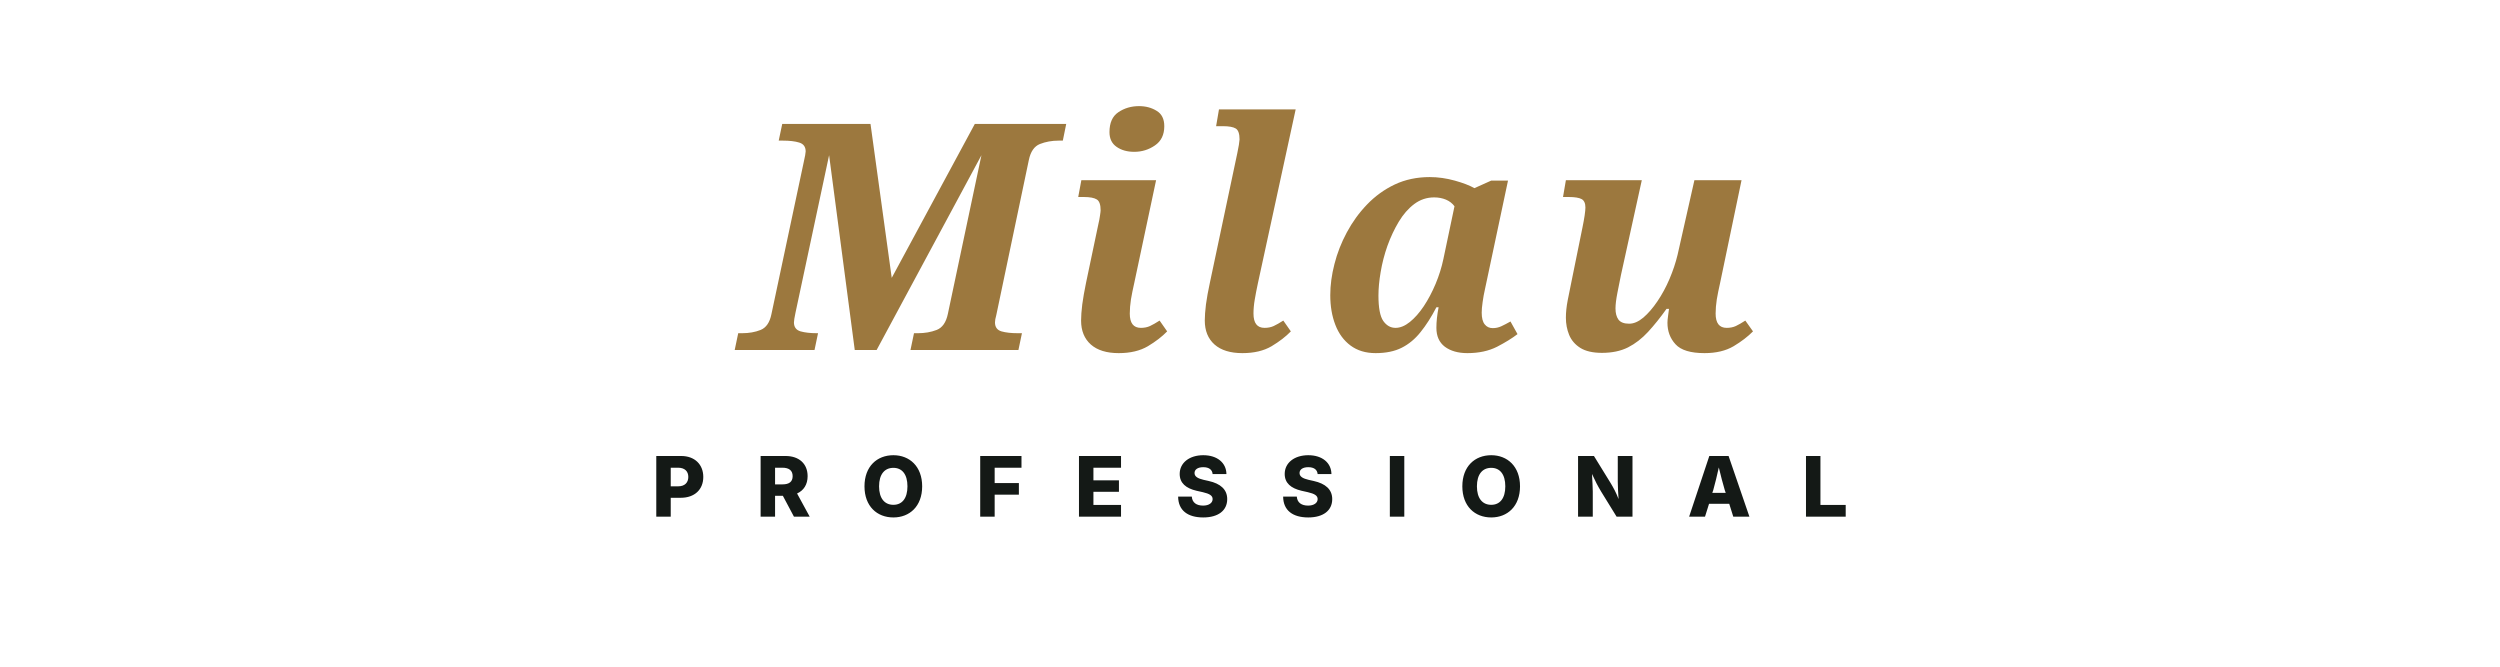
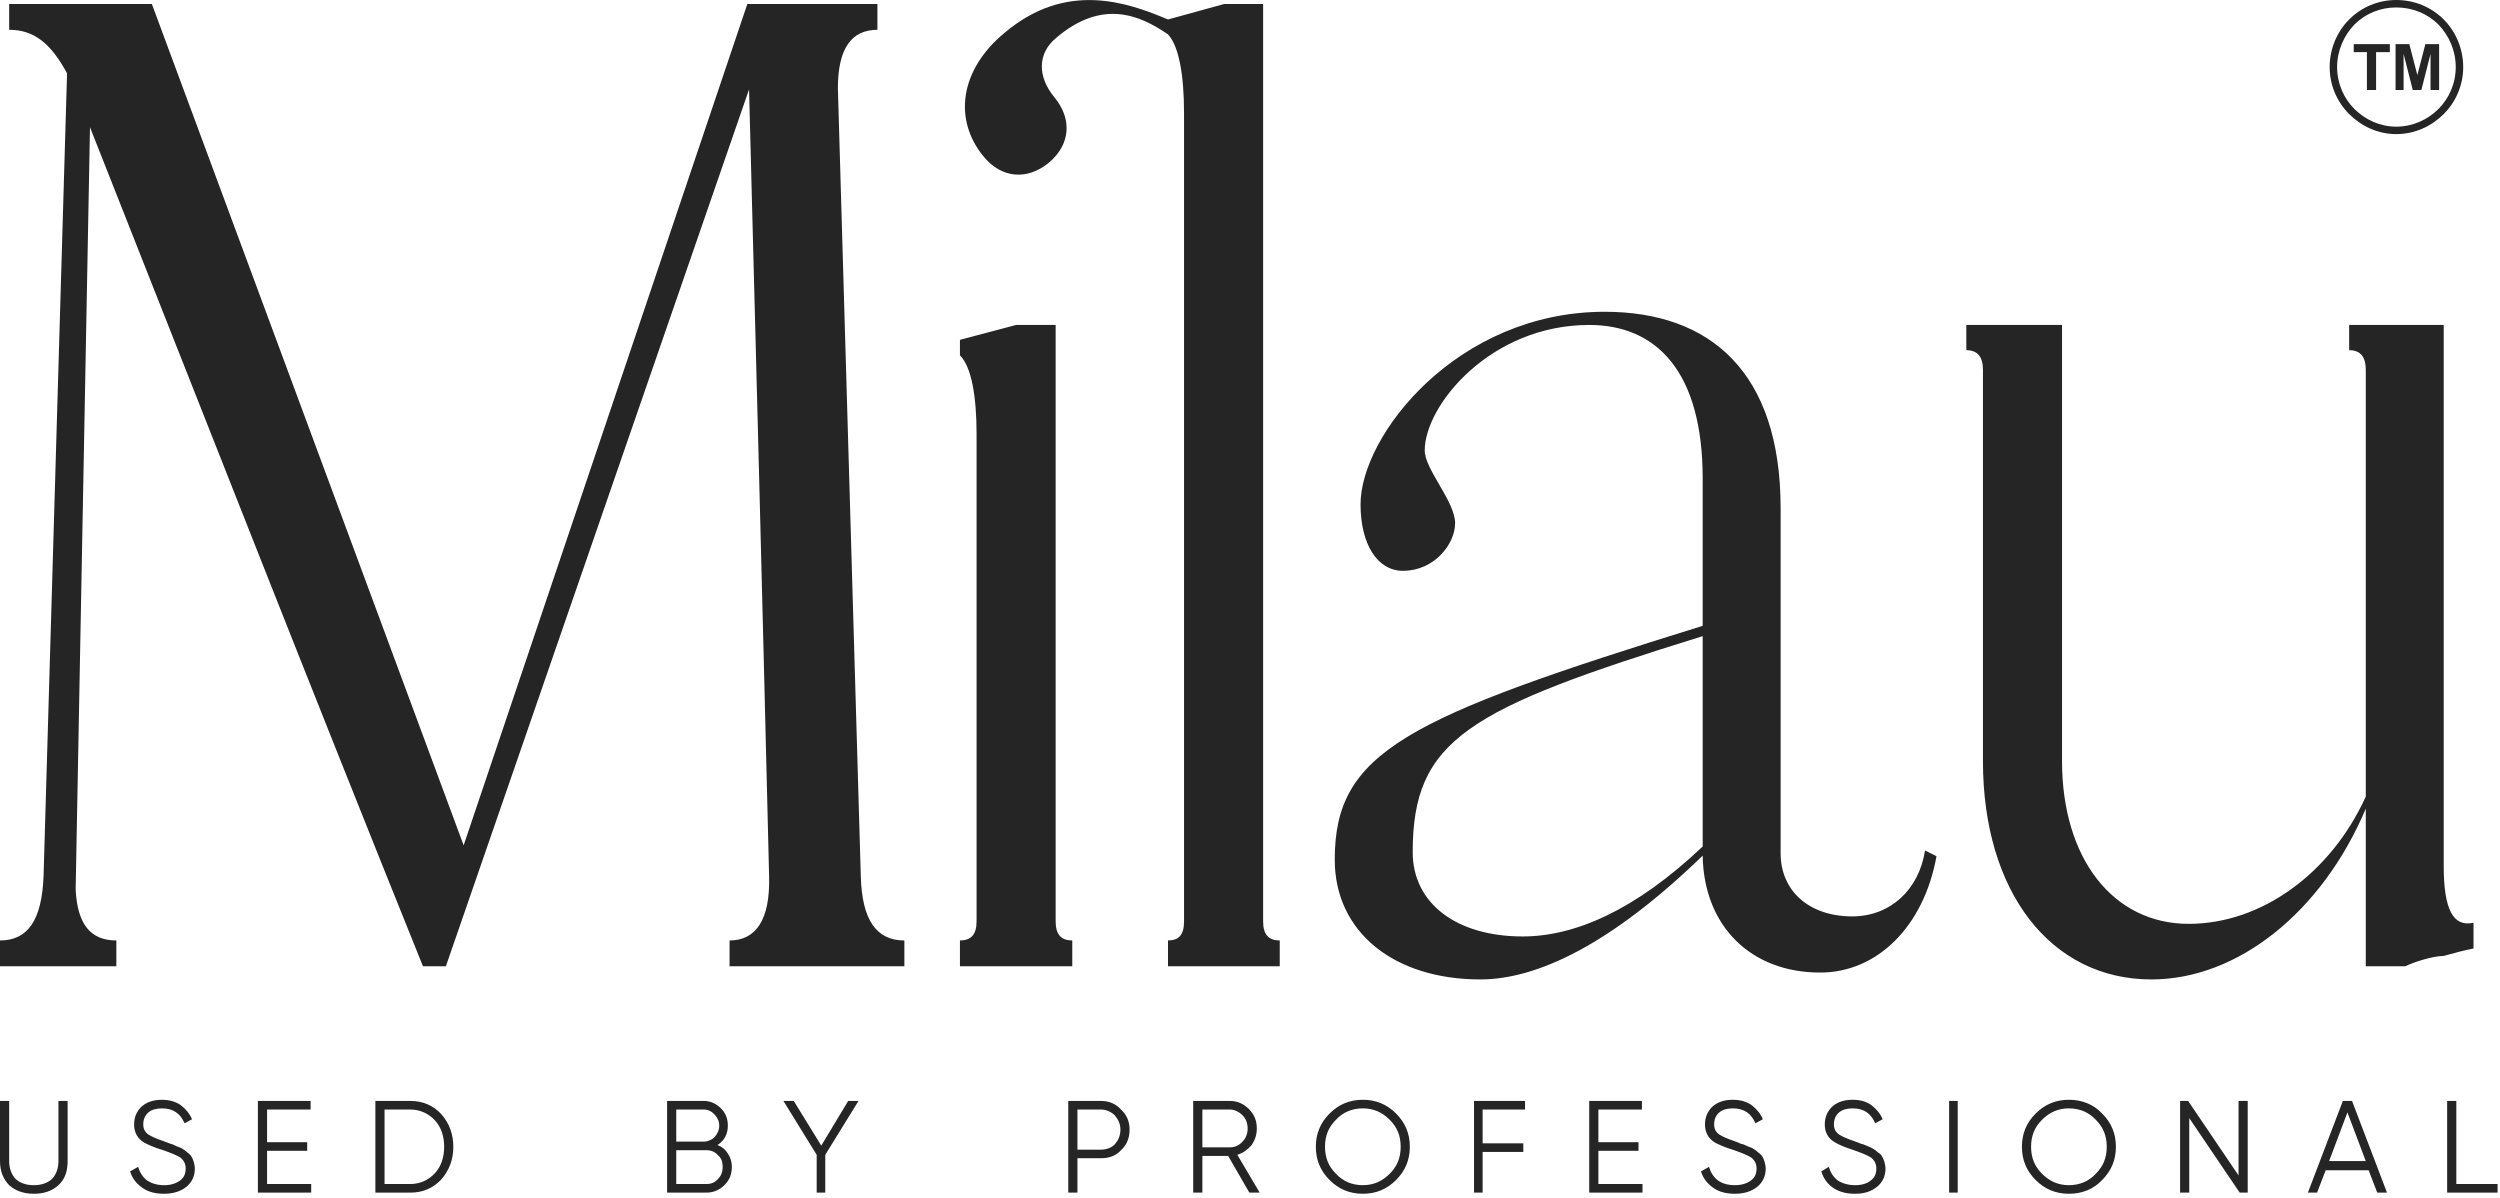
- <svg xmlns="http://www.w3.org/2000/svg" viewBox="0 0 300 80" fill="none">
-   <text x="50%" y="42" text-anchor="middle" font-family="'Didot', 'Playfair Display', 'Georgia', serif" font-size="38" font-style="italic" font-weight="700" fill="#9c783e" letter-spacing="2">Milau</text>
-   <text x="50%" y="62" text-anchor="middle" font-family="-apple-system, BlinkMacSystemFont, 'Inter', sans-serif" font-size="10" font-weight="800" fill="#141916" letter-spacing="6">PROFESSIONAL</text>
+ <svg xmlns="http://www.w3.org/2000/svg" width="100%" height="100%" viewBox="0 0 432 207" version="1.1" xml:space="preserve" style="fill-rule:evenodd;clip-rule:evenodd;stroke-linejoin:round;stroke-miterlimit:2;">
+   <g>
+     <g id="CorelEMF">
+       <path d="M151.618,5.15l0,-4.456l-22.48,0l-49.021,145.379l-53.874,-145.379l-24.659,-0l0,4.456c4.159,0 7.13,2.179 10.002,7.526c-1.386,46.248 -2.674,92.496 -4.06,138.744c-0.297,7.526 -2.674,11.092 -7.526,11.092l-0,4.456l20.104,0l0,-4.456c-4.357,0 -6.734,-2.674 -7.031,-8.814l2.476,-131.713c19.113,48.328 38.127,96.854 57.538,144.983l3.961,0l52.388,-151.519c1.188,45.357 2.377,90.813 3.466,135.971c0.198,7.526 -2.278,11.092 -6.833,11.092l0,4.456l30.205,0l0,-4.456c-4.853,0 -7.328,-3.565 -7.526,-11.092l-3.961,-136.169c0,-6.932 2.377,-10.101 6.833,-10.101Zm66.649,154.094l0,-158.551l-6.734,-0l-9.705,2.674c-7.031,-2.971 -17.628,-6.734 -28.323,2.377c-7.526,6.239 -8.913,14.855 -3.466,21.391c3.07,3.664 7.427,4.06 11.191,0.99c3.763,-3.169 4.06,-7.526 0.99,-11.29c-2.971,-3.565 -2.971,-7.625 0.297,-10.299c8.022,-6.833 14.558,-3.862 19.311,-0.594c1.882,1.981 2.773,7.031 2.773,13.567l0,139.734c0,2.278 -0.891,3.268 -2.773,3.268l0,4.456l19.311,0l0,-4.456c-1.882,0 -2.872,-0.99 -2.872,-3.268Zm-35.85,0l0,-103.093l-6.833,0l-9.705,2.575l0,2.674c1.981,1.981 2.872,7.031 2.872,13.567l0,84.276c0,2.278 -0.99,3.268 -2.872,3.268l0,4.456l19.41,0l0,-4.456c-1.882,0 -2.872,-0.99 -2.872,-3.268Zm152.213,-11.29l-1.981,-0.99c-1.089,6.932 -6.14,11.389 -12.577,11.389c-7.526,0 -12.379,-4.456 -12.379,-10.894l0,-59.617c0,-23.57 -12.181,-33.968 -30.403,-33.968c-25.451,0 -42.188,21.292 -42.188,33.275c0,6.833 2.872,11.488 7.328,11.488c5.447,0 9.012,-4.655 9.012,-8.22c0,-3.763 -5.249,-9.309 -5.249,-12.577c0,-7.824 11.389,-21.688 28.422,-21.688c11.686,0 19.608,8.121 19.608,26.541l0,25.451c-51.398,15.944 -63.579,21.787 -63.579,40.405c0,12.478 10.2,20.698 25.154,20.698c9.804,0 22.579,-6.041 38.424,-21.391c0.198,12.181 8.319,20.203 20.302,20.203c9.903,0 17.925,-8.022 20.104,-20.104Zm-40.405,-38.028l0,36.345c-11.686,11.092 -22.183,15.548 -31.096,15.548c-11.488,0 -19.014,-5.744 -19.014,-14.558c0,-19.509 9.507,-24.758 50.11,-37.335Zm128.049,55.26c1.783,-0.495 3.565,-0.99 5.15,-1.287l0,-4.456c-3.466,0.792 -5.15,-2.179 -5.15,-9.804l0,-93.486l-16.34,0l0,4.357c1.882,0 2.872,1.089 2.872,3.367l0,73.779c-6.041,13.27 -18.024,21.985 -30.601,21.985c-13.072,0 -21.886,-11.29 -21.886,-28.125l0,-75.364l-16.538,0l0,4.357c1.882,0 2.872,1.089 2.872,3.367l0,67.639c0,22.579 11.686,37.731 29.115,37.731c14.954,0 29.512,-11.686 37.038,-29.512l0,27.234l6.833,0c1.386,-0.693 4.754,-1.783 6.635,-1.783Z" style="fill:#252525;" />
+       <path d="M409.003,15.548l0,-6.536l-2.278,0l0,-1.386l6.239,0l0,1.386l-2.377,0l0,6.536l-1.585,0Zm4.952,0l0,-7.923l2.377,0l1.386,5.348l1.386,-5.348l2.377,0l0,7.923l-1.485,0l0,-6.239l-1.585,6.239l-1.485,0l-1.585,-6.239l0,6.239l-1.386,0Z" style="fill:#252525;fill-rule:nonzero;" />
+       <path d="M414.054,-0c3.268,0 6.14,1.287 8.22,3.367c2.08,2.08 3.367,5.051 3.367,8.22c0,3.169 -1.287,6.041 -3.367,8.121c-2.08,2.08 -4.952,3.466 -8.22,3.466c-3.169,0 -6.041,-1.386 -8.121,-3.466c-2.08,-2.08 -3.367,-4.952 -3.367,-8.121c0,-3.169 1.287,-6.14 3.367,-8.22c2.08,-2.08 4.952,-3.367 8.121,-3.367Zm7.328,4.258c-1.882,-1.882 -4.456,-2.971 -7.328,-2.971c-2.773,0 -5.348,1.089 -7.229,2.971c-1.783,1.882 -2.971,4.456 -2.971,7.328c0,2.872 1.188,5.447 2.971,7.229c1.882,1.882 4.456,3.07 7.229,3.07c2.872,0 5.447,-1.188 7.328,-3.07c1.783,-1.783 2.971,-4.357 2.971,-7.229c0,-2.872 -1.188,-5.447 -2.971,-7.328Z" style="fill:#252525;fill-rule:nonzero;" />
+       <path d="M10.101,204.799c-1.089,0.99 -2.476,1.485 -4.258,1.485c-1.684,0 -3.169,-0.495 -4.258,-1.485c-0.99,-0.99 -1.585,-2.377 -1.585,-4.159l0,-10.398l1.585,0l0,10.398c0,1.287 0.396,2.278 1.089,3.07c0.792,0.693 1.783,1.089 3.169,1.089c1.386,0 2.377,-0.396 3.169,-1.089c0.693,-0.792 1.089,-1.783 1.089,-3.07l0,-10.398l1.585,0l0,10.398c0,1.783 -0.495,3.169 -1.585,4.159Zm18.222,1.485c-1.386,0 -2.674,-0.297 -3.664,-0.99c-0.99,-0.693 -1.783,-1.585 -2.179,-2.872l1.386,-0.792c0.297,0.99 0.792,1.783 1.585,2.377c0.792,0.495 1.684,0.792 2.971,0.792c1.089,0 1.981,-0.297 2.674,-0.792c0.693,-0.495 0.99,-1.188 0.99,-2.08c0,-0.792 -0.297,-1.386 -0.891,-1.882c-0.594,-0.396 -1.585,-0.792 -2.971,-1.287c-1.684,-0.495 -2.674,-0.99 -3.268,-1.287c-1.188,-0.693 -1.783,-1.783 -1.783,-3.169c0,-1.287 0.495,-2.377 1.386,-3.169c0.99,-0.792 2.08,-1.089 3.466,-1.089c1.188,0 2.278,0.297 3.169,0.891c0.891,0.693 1.585,1.485 1.981,2.476l-1.287,0.693c-0.693,-1.684 -1.981,-2.575 -3.862,-2.575c-0.99,0 -1.783,0.198 -2.377,0.693c-0.594,0.495 -0.891,1.188 -0.891,2.08c0,0.792 0.297,1.287 0.792,1.684c0.594,0.396 1.485,0.792 2.674,1.188c0.594,0.198 0.99,0.396 1.287,0.495c0.198,0 0.594,0.198 0.99,0.396c0.495,0.198 0.891,0.297 1.089,0.495c0.198,0.099 0.495,0.297 0.792,0.594c0.297,0.198 0.594,0.495 0.693,0.693c0.198,0.297 0.297,0.594 0.396,0.891c0.099,0.396 0.198,0.792 0.198,1.188c0,1.287 -0.495,2.377 -1.485,3.169c-0.99,0.792 -2.278,1.188 -3.862,1.188Zm17.826,-1.684l7.625,0l0,1.485l-9.21,0l0,-15.845l9.111,0l0,1.485l-7.526,0l0,5.645l6.932,0l0,1.485l-6.932,0l0,5.744Zm24.758,-14.36c2.179,0 3.961,0.792 5.348,2.278c1.386,1.585 2.08,3.466 2.08,5.645c0,2.179 -0.693,4.06 -2.08,5.645c-1.386,1.485 -3.169,2.278 -5.348,2.278l-6.041,0l0,-15.845l6.041,0Zm0,14.36c1.684,0 3.169,-0.693 4.258,-1.882c1.089,-1.188 1.585,-2.773 1.585,-4.555c0,-1.783 -0.495,-3.367 -1.585,-4.555c-1.089,-1.188 -2.575,-1.882 -4.258,-1.882l-4.456,0l0,12.874l4.456,0Zm53.081,-6.734c0.792,0.297 1.386,0.792 1.783,1.485c0.495,0.693 0.693,1.485 0.693,2.278c0,1.287 -0.396,2.278 -1.287,3.169c-0.792,0.792 -1.882,1.287 -3.07,1.287l-6.833,0l0,-15.845l6.338,0c1.188,0 2.179,0.495 2.971,1.287c0.792,0.792 1.188,1.783 1.188,2.971c0,1.485 -0.594,2.575 -1.783,3.367Zm-2.377,-6.14l-4.754,0l0,5.546l4.754,0c0.693,0 1.386,-0.297 1.882,-0.792c0.495,-0.594 0.792,-1.188 0.792,-1.981c0,-0.693 -0.297,-1.386 -0.792,-1.882c-0.495,-0.594 -1.188,-0.891 -1.882,-0.891Zm0.495,12.874c0.792,0 1.485,-0.297 1.981,-0.891c0.594,-0.594 0.792,-1.287 0.792,-2.08c0,-0.792 -0.198,-1.485 -0.792,-1.981c-0.495,-0.594 -1.188,-0.891 -1.981,-0.891l-5.249,0l0,5.843l5.249,0Zm26.244,-14.36l-5.744,9.309l0,6.536l-1.485,0l0,-6.536l-5.744,-9.309l1.783,0l4.754,7.725l4.655,-7.725l1.783,0Zm41.891,0c1.386,0 2.575,0.495 3.466,1.485c0.99,0.891 1.485,2.08 1.485,3.466c0,1.485 -0.495,2.674 -1.485,3.565c-0.891,0.99 -2.08,1.386 -3.466,1.386l-4.06,0l0,5.942l-1.585,0l0,-15.845l5.645,0Zm0,8.418c0.891,0 1.783,-0.297 2.377,-0.891c0.594,-0.693 0.99,-1.485 0.99,-2.575c0,-0.99 -0.396,-1.783 -0.99,-2.476c-0.594,-0.594 -1.485,-0.99 -2.377,-0.99l-4.06,0l0,6.932l4.06,0Zm25.649,7.427l-3.664,-6.338l-4.456,0l0,6.338l-1.585,0l0,-15.845l6.338,0c1.287,0 2.377,0.495 3.268,1.386c0.99,0.99 1.386,2.08 1.386,3.367c0,1.089 -0.297,1.981 -0.891,2.872c-0.693,0.792 -1.485,1.386 -2.476,1.684l3.862,6.536l-1.783,0Zm-8.121,-14.36l0,6.536l4.754,0c0.792,0 1.585,-0.297 2.179,-0.99c0.594,-0.594 0.891,-1.386 0.891,-2.278c0,-0.891 -0.297,-1.684 -0.891,-2.278c-0.594,-0.594 -1.386,-0.99 -2.179,-0.99l-4.754,0Zm33.473,12.181c-1.585,1.585 -3.466,2.377 -5.744,2.377c-2.278,0 -4.159,-0.792 -5.744,-2.377c-1.585,-1.585 -2.377,-3.466 -2.377,-5.744c0,-2.278 0.792,-4.159 2.377,-5.744c1.585,-1.585 3.466,-2.377 5.744,-2.377c2.278,0 4.159,0.792 5.744,2.377c1.585,1.585 2.377,3.466 2.377,5.744c0,2.278 -0.792,4.159 -2.377,5.744Zm-10.398,-1.089c1.188,1.287 2.773,1.981 4.655,1.981c1.882,0 3.367,-0.693 4.655,-1.981c1.287,-1.287 1.882,-2.773 1.882,-4.655c0,-1.882 -0.594,-3.367 -1.882,-4.655c-1.287,-1.287 -2.773,-1.981 -4.655,-1.981c-1.882,0 -3.466,0.693 -4.655,1.981c-1.287,1.287 -1.882,2.773 -1.882,4.655c0,1.882 0.594,3.367 1.882,4.655Zm32.681,-11.092l-7.328,0l0,5.843l7.031,0l0,1.485l-7.031,0l0,7.031l-1.485,0l0,-15.845l8.814,0l0,1.485Zm12.676,12.874l7.625,0l0,1.485l-9.21,0l0,-15.845l9.111,0l0,1.485l-7.526,0l0,5.645l6.932,0l0,1.485l-6.932,0l0,5.744Zm23.57,1.684c-1.386,0 -2.674,-0.297 -3.664,-0.99c-0.99,-0.693 -1.783,-1.585 -2.179,-2.872l1.386,-0.792c0.297,0.99 0.792,1.783 1.585,2.377c0.693,0.495 1.684,0.792 2.872,0.792c1.188,0 2.08,-0.297 2.773,-0.792c0.693,-0.495 0.99,-1.188 0.99,-2.08c0,-0.792 -0.297,-1.386 -0.891,-1.882c-0.594,-0.396 -1.585,-0.792 -2.971,-1.287c-1.684,-0.495 -2.674,-0.99 -3.268,-1.287c-1.188,-0.693 -1.783,-1.783 -1.783,-3.169c0,-1.287 0.495,-2.377 1.386,-3.169c0.99,-0.792 2.08,-1.089 3.466,-1.089c1.188,0 2.278,0.297 3.169,0.891c0.891,0.693 1.585,1.485 1.981,2.476l-1.287,0.693c-0.693,-1.684 -1.981,-2.575 -3.862,-2.575c-0.99,0 -1.783,0.198 -2.377,0.693c-0.594,0.495 -0.891,1.188 -0.891,2.08c0,0.792 0.297,1.287 0.792,1.684c0.594,0.396 1.485,0.792 2.674,1.188c0.594,0.198 0.99,0.396 1.188,0.495c0.297,0 0.693,0.198 1.089,0.396c0.495,0.198 0.891,0.297 1.089,0.495c0.198,0.099 0.495,0.297 0.792,0.594c0.297,0.198 0.594,0.495 0.693,0.693c0.198,0.297 0.297,0.594 0.396,0.891c0.099,0.396 0.198,0.792 0.198,1.188c0,1.287 -0.495,2.377 -1.485,3.169c-0.99,0.792 -2.278,1.188 -3.862,1.188Zm20.797,0c-1.485,0 -2.674,-0.297 -3.763,-0.99c-0.99,-0.693 -1.684,-1.585 -2.08,-2.872l1.287,-0.792c0.297,0.99 0.792,1.783 1.585,2.377c0.792,0.495 1.783,0.792 2.971,0.792c1.188,0 2.08,-0.297 2.674,-0.792c0.693,-0.495 0.99,-1.188 0.99,-2.08c0,-0.792 -0.297,-1.386 -0.891,-1.882c-0.594,-0.396 -1.585,-0.792 -2.971,-1.287c-1.585,-0.495 -2.674,-0.99 -3.169,-1.287c-1.287,-0.693 -1.882,-1.783 -1.882,-3.169c0,-1.287 0.495,-2.377 1.386,-3.169c0.99,-0.792 2.08,-1.089 3.466,-1.089c1.287,0 2.278,0.297 3.169,0.891c0.891,0.693 1.585,1.485 1.981,2.476l-1.287,0.693c-0.693,-1.684 -1.981,-2.575 -3.862,-2.575c-0.99,0 -1.783,0.198 -2.377,0.693c-0.594,0.495 -0.891,1.188 -0.891,2.08c0,0.792 0.297,1.287 0.792,1.684c0.594,0.396 1.485,0.792 2.674,1.188c0.594,0.198 0.99,0.396 1.287,0.495c0.198,0 0.594,0.198 1.089,0.396c0.396,0.198 0.792,0.297 0.99,0.495c0.198,0.099 0.495,0.297 0.792,0.594c0.396,0.198 0.594,0.495 0.693,0.693c0.198,0.297 0.297,0.594 0.396,0.891c0.099,0.396 0.198,0.792 0.198,1.188c0,1.287 -0.495,2.377 -1.485,3.169c-0.99,0.792 -2.179,1.188 -3.763,1.188Zm16.241,-16.043l1.485,0l0,15.845l-1.485,0l0,-15.845Zm26.442,13.666c-1.485,1.585 -3.466,2.377 -5.744,2.377c-2.278,0 -4.159,-0.792 -5.744,-2.377c-1.585,-1.585 -2.377,-3.466 -2.377,-5.744c0,-2.278 0.792,-4.159 2.377,-5.744c1.585,-1.585 3.466,-2.377 5.744,-2.377c2.278,0 4.258,0.792 5.744,2.377c1.585,1.585 2.377,3.466 2.377,5.744c0,2.278 -0.792,4.159 -2.377,5.744Zm-10.398,-1.089c1.287,1.287 2.773,1.981 4.655,1.981c1.882,0 3.466,-0.693 4.655,-1.981c1.287,-1.287 1.882,-2.773 1.882,-4.655c0,-1.882 -0.594,-3.367 -1.882,-4.655c-1.188,-1.287 -2.773,-1.981 -4.655,-1.981c-1.882,0 -3.367,0.693 -4.655,1.981c-1.287,1.287 -1.882,2.773 -1.882,4.655c0,1.882 0.594,3.367 1.882,4.655Zm33.968,-12.577l1.585,0l0,15.845l-1.386,0l-8.715,-12.874l0,12.874l-1.585,0l0,-15.845l1.386,0l8.715,12.874l0,-12.874Zm23.966,15.845l-1.485,-3.862l-7.427,0l-1.485,3.862l-1.585,0l6.041,-15.845l1.585,0l6.041,15.845l-1.684,0Zm-8.319,-5.447l6.338,0l-3.169,-8.418l-3.169,8.418Zm21.985,3.961l7.13,0l0,1.485l-8.715,0l0,-15.845l1.585,0l0,14.36Z" style="fill:#252525;fill-rule:nonzero;" />
+     </g>
+   </g>
</svg>
